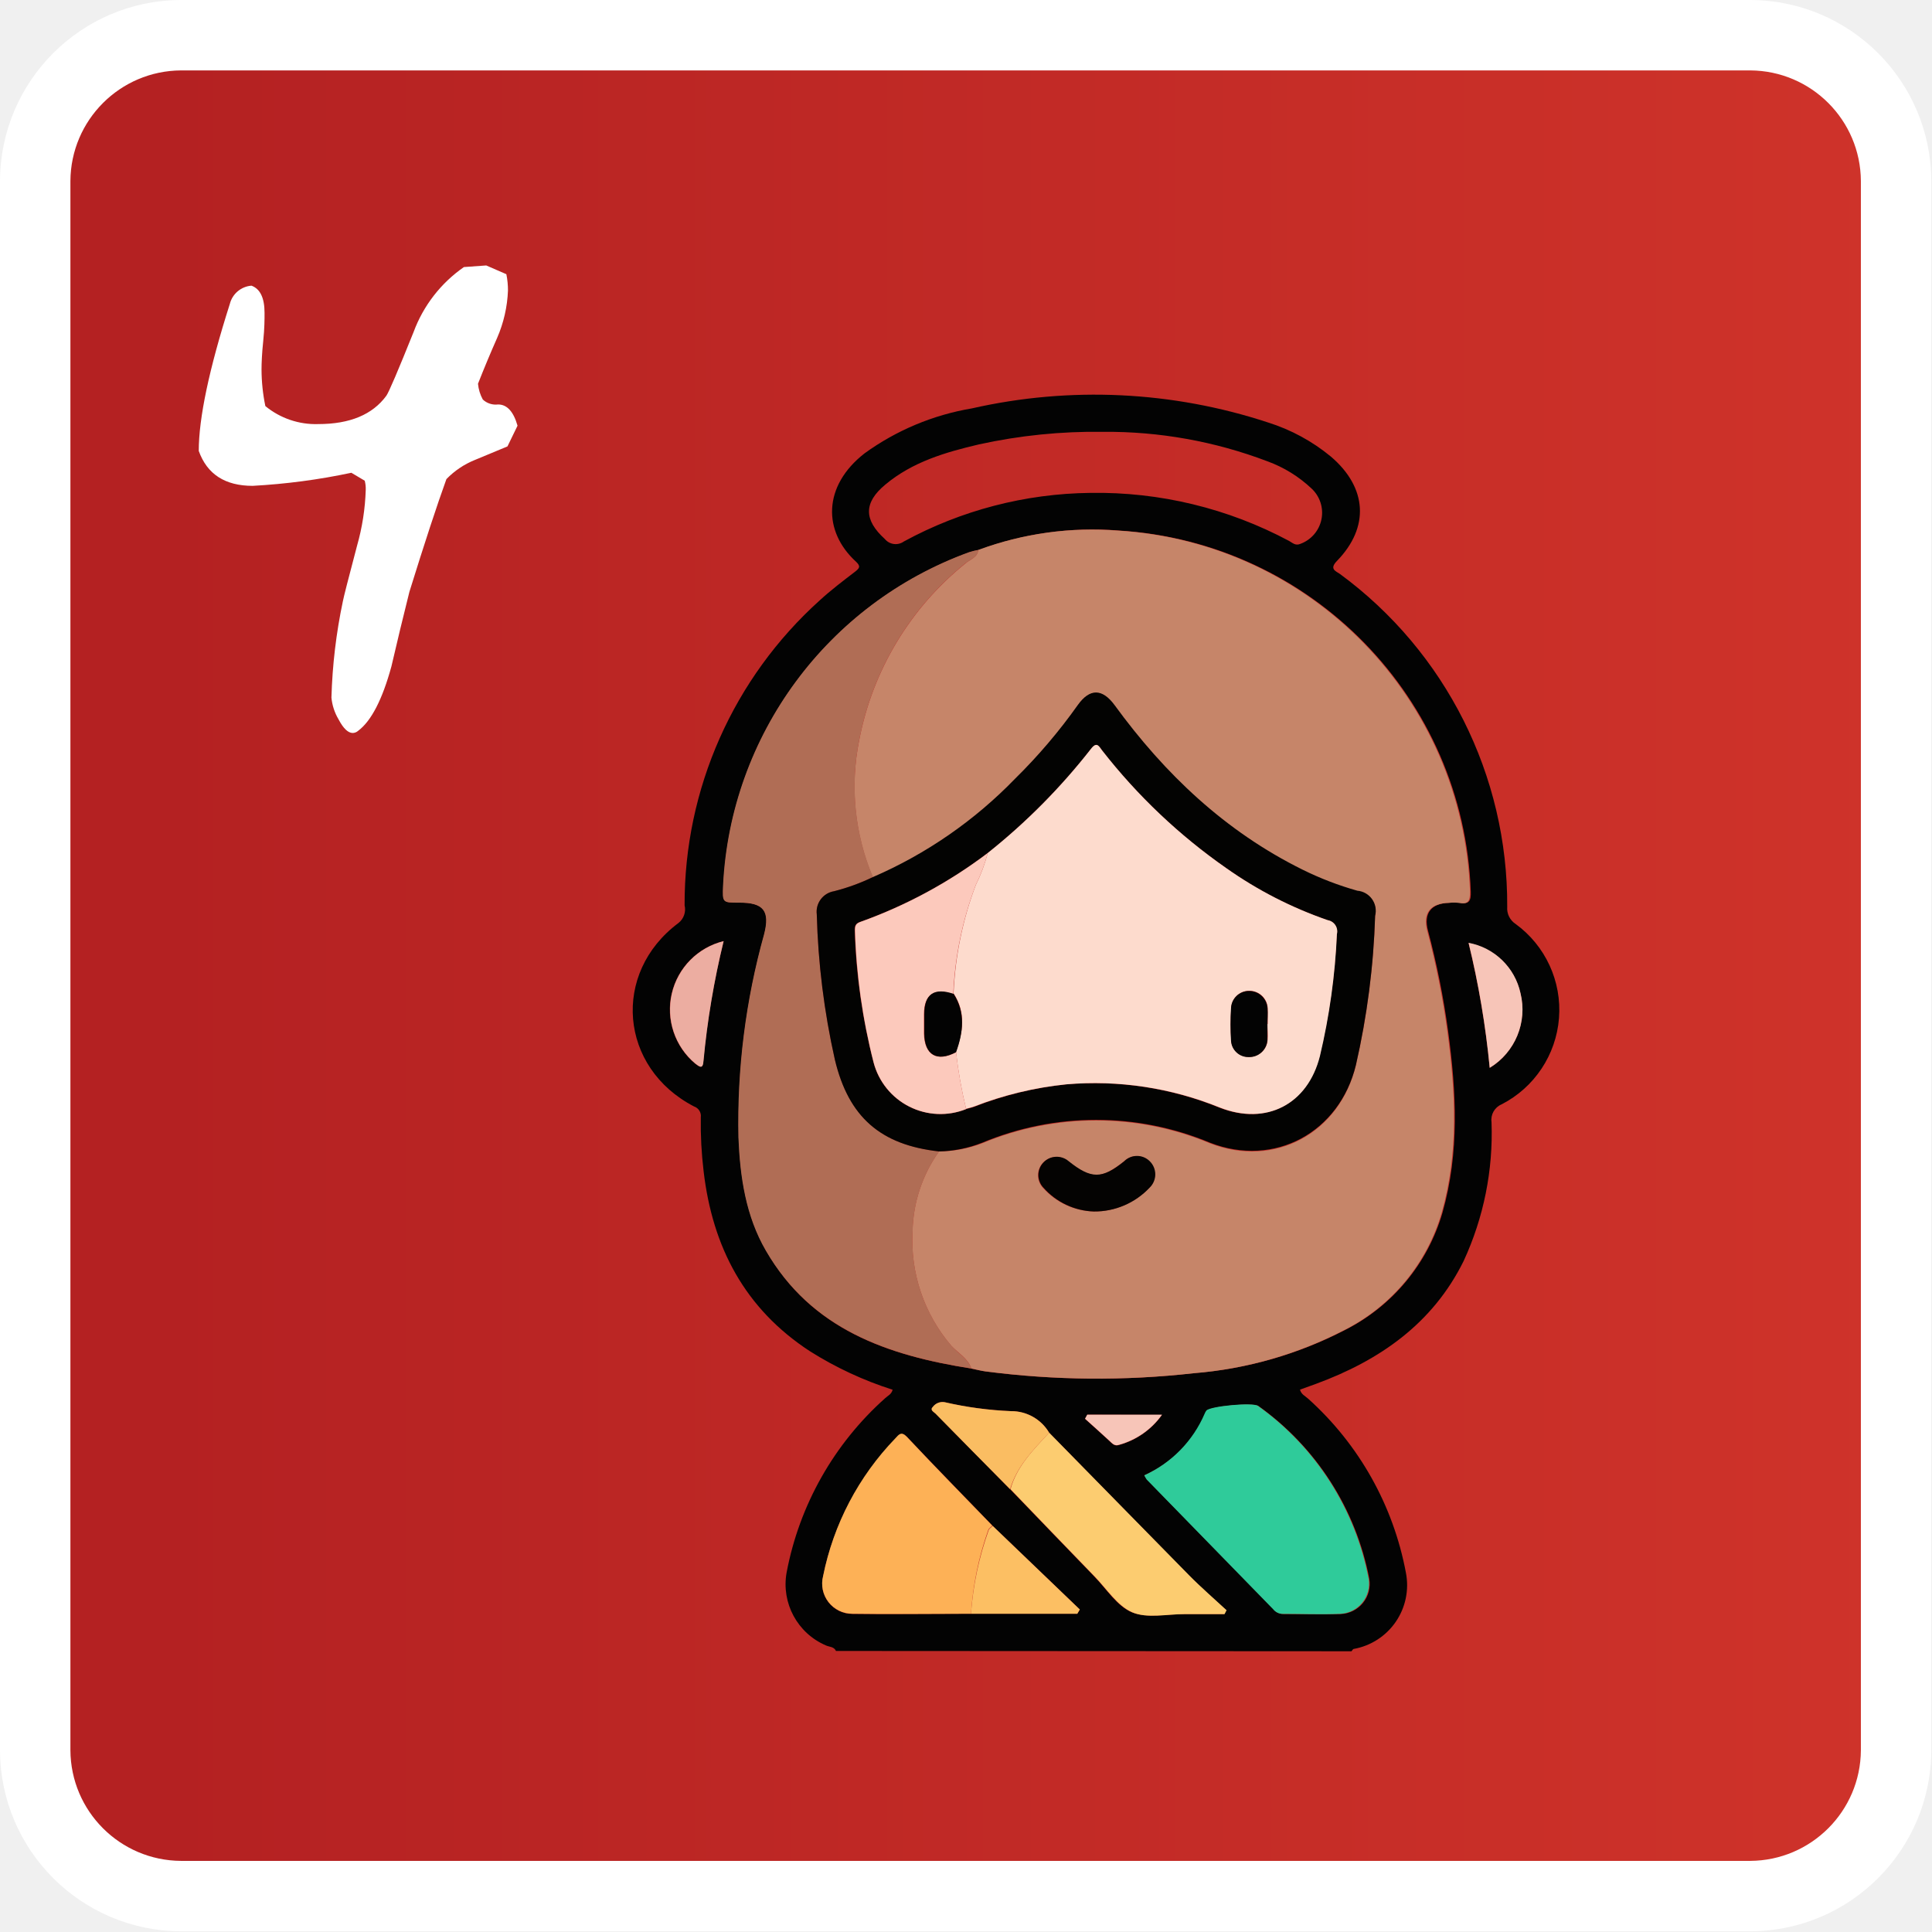
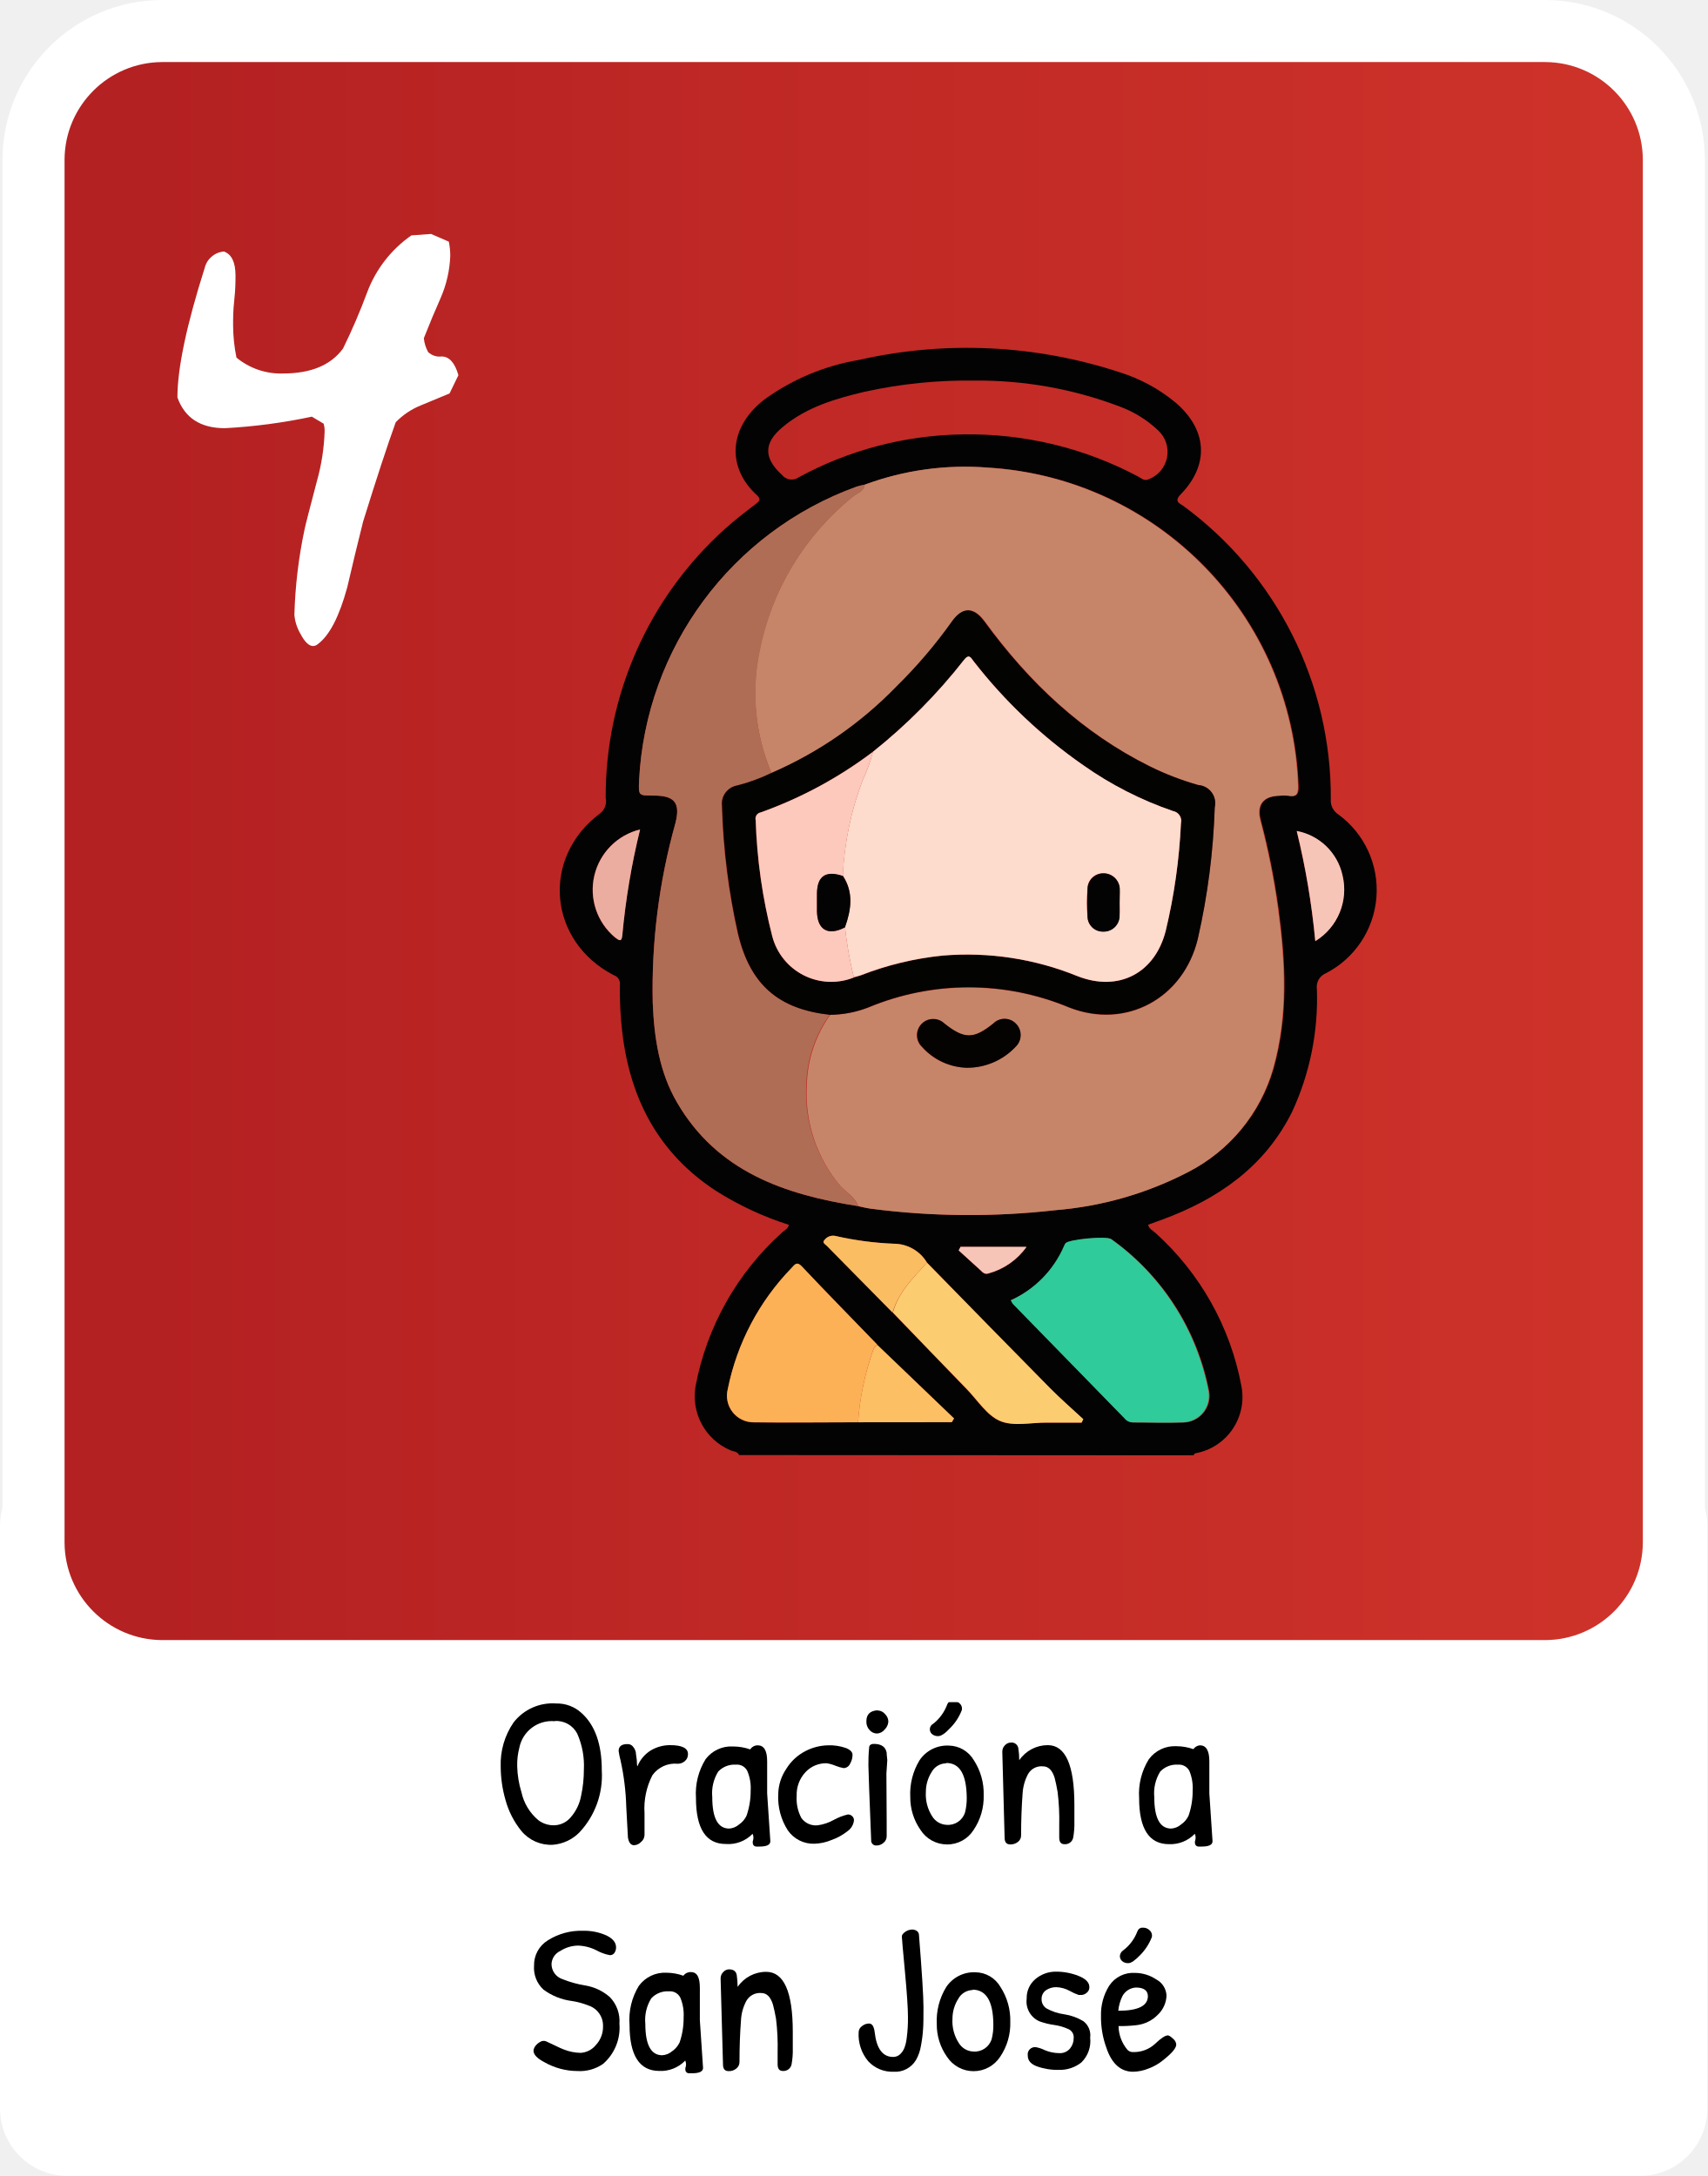
- <svg xmlns="http://www.w3.org/2000/svg" viewBox="0 0 192.07 192.07">
+ <svg xmlns="http://www.w3.org/2000/svg" viewBox="0 0 192.56 245.45">
  <defs>
-     <style>.cls-1{fill:url(#linear-gradient);}.cls-2{fill:#fff;}.cls-3{fill:#030303;}.cls-4{fill:#c68569;}.cls-5{fill:#b06d55;}.cls-6{fill:#2fcb9a;}.cls-7{fill:#fdb156;}.cls-8{fill:#fccc70;}.cls-9{fill:#fcbf63;}.cls-10{fill:#fabd62;}.cls-11{fill:#f7c5b8;}.cls-12{fill:#ecada1;}.cls-13{fill:#030302;}.cls-14{fill:#040302;}.cls-15{fill:#fddbcd;}.cls-16{fill:#fcc9bc;}</style>
-     <linearGradient id="linear-gradient" x1="3.5" y1="96.03" x2="188.57" y2="96.03" gradientUnits="userSpaceOnUse">
+     <style>.cls-1{fill:#fff;}.cls-2{fill:url(#linear-gradient);}.cls-3{fill:#030303;}.cls-4{fill:#c68569;}.cls-5{fill:#b06d55;}.cls-6{fill:#2fcb9a;}.cls-7{fill:#fdb156;}.cls-8{fill:#fccc70;}.cls-9{fill:#fcbf63;}.cls-10{fill:#fabd62;}.cls-11{fill:#f7c5b8;}.cls-12{fill:#ecada1;}.cls-13{fill:#030302;}.cls-14{fill:#040302;}.cls-15{fill:#fddbcd;}.cls-16{fill:#fcc9bc;}</style>
+     <linearGradient id="linear-gradient" x1="3.75" y1="96.03" x2="188.81" y2="96.03" gradientUnits="userSpaceOnUse">
      <stop offset="0.07" stop-color="#b42122" />
      <stop offset="1" stop-color="#cf332a" />
    </linearGradient>
  </defs>
  <g id="Capa_2" data-name="Capa 2">
    <g id="Capa_1-2" data-name="Capa 1">
-       <rect class="cls-1" x="3.5" y="3.5" width="185.07" height="185.07" rx="14.53" />
-       <path class="cls-2" d="M174,7a11.06,11.06,0,0,1,11,11V174a11.07,11.07,0,0,1-11,11H18A11.06,11.06,0,0,1,7,174V18A11.06,11.06,0,0,1,18,7H174m0-7H18A18.05,18.05,0,0,0,0,18V174a18.05,18.05,0,0,0,18,18H174a18.05,18.05,0,0,0,18-18V18A18.05,18.05,0,0,0,174,0Z" />
-       <path class="cls-2" d="M51.45,42.32l-1,2.06-3.25,1.35a8.2,8.2,0,0,0-2.82,1.9q-1.41,3.9-3.68,11.21c-.62,2.46-1.21,4.93-1.79,7.42q-1.35,4.93-3.3,6.39a.84.84,0,0,1-.54.22q-.7,0-1.41-1.35a5.17,5.17,0,0,1-.71-2.17,53.62,53.62,0,0,1,1.14-9.59q.11-.6,1.41-5.52a22.89,22.89,0,0,0,.86-5.53,3.16,3.16,0,0,0-.1-.92L34.93,47a63.81,63.81,0,0,1-9.81,1.3c-2.74,0-4.53-1.15-5.36-3.47q0-4.92,3.09-14.62A2.41,2.41,0,0,1,25,28.4c.87.32,1.3,1.22,1.3,2.71,0,.61,0,1.54-.13,2.78S26,36.09,26,36.74a18.21,18.21,0,0,0,.38,3.63,7.87,7.87,0,0,0,5.26,1.79q4.71,0,6.77-2.82.38-.54,2.71-6.34a13.6,13.6,0,0,1,5-6.45l2.22-.16,2,.87a8.09,8.09,0,0,1,.16,1.62,13.08,13.08,0,0,1-1.08,4.72q-1,2.26-1.9,4.55A4,4,0,0,0,48,39.72a1.88,1.88,0,0,0,1.52.49C50.4,40.21,51.05,40.91,51.45,42.32Z" />
-       <path class="cls-3" d="M83.11,164.13c-.2-.44-.66-.39-1-.55a6.61,6.61,0,0,1-3.91-7.24A30.89,30.89,0,0,1,88,139c.25-.24.63-.38.74-.84a35.66,35.66,0,0,1-8.21-3.82c-6.48-4.22-9.7-10.36-10.58-17.9a39.88,39.88,0,0,1-.28-5.35A1,1,0,0,0,69,110c-7.42-3.84-8.23-13.26-1.55-18.24A1.73,1.73,0,0,0,68.06,90,40.59,40.59,0,0,1,81.51,59.67c1.09-1,2.3-1.92,3.49-2.83.45-.35.59-.54.1-1-3.29-3-3.32-7.52.85-10.77a25.39,25.39,0,0,1,10.67-4.47A55.17,55.17,0,0,1,126.06,42a18.54,18.54,0,0,1,6.26,3.4c3.59,3.07,3.86,7,.6,10.36-.78.8-.16,1,.29,1.3a40.8,40.8,0,0,1,16.63,33.1,1.85,1.85,0,0,0,.84,1.7,10.56,10.56,0,0,1-1.4,17.93,1.66,1.66,0,0,0-1,1.76,30.24,30.24,0,0,1-2.78,13.83c-3.08,6.22-8.35,9.87-14.68,12.2l-1.58.57c.12.48.53.64.82.91a30.87,30.87,0,0,1,9.71,17.3,6.44,6.44,0,0,1-5.19,7.57c-.08,0-.14.15-.22.23Zm21.19-21.7a4.36,4.36,0,0,0-3.77-2.14,36,36,0,0,1-6.61-.89,1.21,1.21,0,0,0-1.17.46c-.33.32.09.5.26.67q3.69,3.76,7.41,7.52c2.78,2.89,5.57,5.79,8.36,8.67,1.22,1.25,2.26,2.95,3.75,3.57s3.43.17,5.17.18h4l.2-.39c-1.25-1.16-2.55-2.28-3.74-3.49Q111.23,149.54,104.3,142.43Zm-7.77,18H107.1l.25-.42-8.66-8.31c-2.84-2.94-5.7-5.87-8.51-8.84-.56-.58-.8-.19-1.14.17a27.48,27.48,0,0,0-7.21,13.67,3,3,0,0,0,2.9,3.75C88.66,160.49,92.6,160.44,96.53,160.43Zm0-24.38c.48.1,1,.23,1.43.29a86,86,0,0,0,20.78.17,39.42,39.42,0,0,0,15-4.3,19,19,0,0,0,9.67-11.67c1.7-6,1.37-12,.56-18a81.45,81.45,0,0,0-2-10c-.47-1.77.32-2.74,2.13-2.79a4.48,4.48,0,0,1,1,0c.94.18,1.16-.18,1.12-1.11a37.29,37.29,0,0,0-35-35.9,32.54,32.54,0,0,0-13.88,1.92,7.43,7.43,0,0,0-.93.23,37.21,37.21,0,0,0-24.5,33.15c-.07,1.7-.07,1.7,1.6,1.69,2.42,0,3.08.82,2.48,3.14a69.75,69.75,0,0,0-2.55,20.22c.16,3.92.73,7.8,2.73,11.24C80.63,132.16,88.23,134.75,96.53,136.05Zm13.12-93.12a54,54,0,0,0-12.33,1.25c-3.33.78-6.61,1.74-9.31,4-2.17,1.8-2.13,3.51-.05,5.4a1.4,1.4,0,0,0,1.9.25A39.72,39.72,0,0,1,108.4,49a40.51,40.51,0,0,1,19.76,4.78c.33.18.62.5,1.11.29a3.29,3.29,0,0,0,1.11-5.51A12.74,12.74,0,0,0,126,45.86,44.93,44.93,0,0,0,109.65,42.93Zm4.11,103.74a4.09,4.09,0,0,0,.3.44L126.64,160a1.19,1.19,0,0,0,.94.46c1.9,0,3.81.05,5.72,0a3,3,0,0,0,2.83-3.5,27.42,27.42,0,0,0-11-17.17c-.5-.38-4.71,0-5.12.45a1.26,1.26,0,0,0-.18.32A11.87,11.87,0,0,1,113.76,146.67Zm34.34-40.51a6.78,6.78,0,0,0,3.06-7.39,6.49,6.49,0,0,0-5.16-5A87.4,87.4,0,0,1,148.1,106.16ZM71.94,93.56a7,7,0,0,0-2.83,12.18c.39.29.75.62.81-.26A82.5,82.5,0,0,1,71.94,93.56Zm36.15,47.08-.22.42c.81.73,1.63,1.46,2.43,2.2.27.25.49.54.93.4a7.76,7.76,0,0,0,4.29-3Z" />
-       <path class="cls-4" d="M97.26,54.67a32.54,32.54,0,0,1,13.88-1.92,37.29,37.29,0,0,1,35,35.9c0,.93-.18,1.29-1.12,1.11a4.48,4.48,0,0,0-1,0c-1.81.05-2.6,1-2.13,2.79a81.45,81.45,0,0,1,2,10c.81,6,1.14,12-.56,18a19,19,0,0,1-9.67,11.67,39.42,39.42,0,0,1-15,4.3A86,86,0,0,1,98,136.34c-.48-.06-.95-.19-1.43-.29-.34-1-1.29-1.51-2-2.26a16.14,16.14,0,0,1-3.85-11.42,14.15,14.15,0,0,1,2.63-7.9,12.37,12.37,0,0,0,4.29-.81,29.37,29.37,0,0,1,22.64,0c6.43,2.51,12.89-1,14.51-7.73a77.11,77.11,0,0,0,1.91-14.83,2,2,0,0,0-1.77-2.49,31.67,31.67,0,0,1-5.44-2.09c-7.67-3.81-13.7-9.51-18.7-16.37-1.22-1.68-2.46-1.7-3.65,0a54.4,54.4,0,0,1-6.23,7.32,44,44,0,0,1-14.13,9.78,23.24,23.24,0,0,1-1.36-13.67A29.73,29.73,0,0,1,96,56C96.42,55.62,97.17,55.44,97.26,54.67Zm11.48,65.77a7.51,7.51,0,0,0,5.52-2.36,1.83,1.83,0,0,0,0-2.62,1.79,1.79,0,0,0-2.53,0c-2.22,1.79-3.28,1.79-5.53,0a1.82,1.82,0,0,0-2.5,2.64A7,7,0,0,0,108.74,120.44Z" />
-       <path class="cls-5" d="M97.26,54.67c-.09.77-.84.95-1.3,1.34A29.73,29.73,0,0,0,85.43,73.52a23.24,23.24,0,0,0,1.36,13.67,20.61,20.61,0,0,1-3.87,1.41,2.07,2.07,0,0,0-1.72,2.3A74.86,74.86,0,0,0,83,105.35c1.4,5.72,4.56,8.48,10.36,9.12a14.15,14.15,0,0,0-2.63,7.9,16.14,16.14,0,0,0,3.85,11.42c.66.75,1.61,1.24,2,2.26-8.3-1.3-15.9-3.89-20.44-11.71-2-3.44-2.57-7.32-2.73-11.24a69.75,69.75,0,0,1,2.55-20.22c.6-2.32-.06-3.16-2.48-3.14-1.67,0-1.67,0-1.6-1.69A37.21,37.21,0,0,1,96.33,54.9,7.43,7.43,0,0,1,97.26,54.67Z" />
-       <path class="cls-6" d="M113.76,146.67a11.87,11.87,0,0,0,6-6.13,1.26,1.26,0,0,1,.18-.32c.41-.43,4.62-.83,5.12-.45a27.42,27.42,0,0,1,11,17.17,3,3,0,0,1-2.83,3.5c-1.91.08-3.82,0-5.72,0a1.19,1.19,0,0,1-.94-.46l-12.58-12.9A4.09,4.09,0,0,1,113.76,146.67Z" />
-       <path class="cls-7" d="M96.53,160.43c-3.93,0-7.87.06-11.8,0a3,3,0,0,1-2.9-3.75A27.48,27.48,0,0,1,89,143c.34-.36.58-.75,1.14-.17,2.81,3,5.67,5.9,8.51,8.84-.13.14-.34.26-.4.42A31.42,31.42,0,0,0,96.53,160.43Z" />
-       <path class="cls-8" d="M104.3,142.43q6.95,7.09,13.9,14.16c1.19,1.21,2.49,2.33,3.74,3.49l-.2.39h-4c-1.74,0-3.69.45-5.17-.18s-2.53-2.32-3.75-3.57c-2.79-2.88-5.58-5.78-8.36-8.67C101.09,145.75,102.74,144.12,104.3,142.43Z" />
-       <path class="cls-9" d="M96.53,160.43a31.42,31.42,0,0,1,1.76-8.31c.06-.16.27-.28.4-.42l8.66,8.31-.25.42Z" />
-       <path class="cls-10" d="M104.3,142.43c-1.56,1.69-3.21,3.32-3.88,5.62Q96.7,144.3,93,140.53c-.17-.17-.59-.35-.26-.67a1.21,1.21,0,0,1,1.17-.46,36,36,0,0,0,6.61.89A4.36,4.36,0,0,1,104.3,142.43Z" />
-       <path class="cls-11" d="M148.1,106.16A87.4,87.4,0,0,0,146,93.73a6.49,6.49,0,0,1,5.16,5A6.78,6.78,0,0,1,148.1,106.16Z" />
-       <path class="cls-12" d="M71.94,93.56a82.5,82.5,0,0,0-2,11.92c-.06.88-.42.55-.81.26a7,7,0,0,1,2.83-12.18Z" />
-       <path class="cls-11" d="M108.09,140.64h7.43a7.76,7.76,0,0,1-4.29,3c-.44.14-.66-.15-.93-.4-.8-.74-1.62-1.47-2.43-2.2Z" />
-       <path class="cls-13" d="M93.36,114.47c-5.8-.64-9-3.4-10.36-9.12A74.86,74.86,0,0,1,81.2,90.9a2.07,2.07,0,0,1,1.72-2.3,20.61,20.61,0,0,0,3.87-1.41,44,44,0,0,0,14.13-9.78,54.4,54.4,0,0,0,6.23-7.32c1.19-1.67,2.43-1.65,3.65,0,5,6.86,11,12.56,18.7,16.37a31.67,31.67,0,0,0,5.44,2.09,2,2,0,0,1,1.77,2.49,77.11,77.11,0,0,1-1.91,14.83c-1.62,6.69-8.08,10.24-14.51,7.73a29.37,29.37,0,0,0-22.64,0A12.37,12.37,0,0,1,93.36,114.47ZM98.2,84.8a47.45,47.45,0,0,1-12.66,6.84c-.51.17-.59.42-.57.88a60.26,60.26,0,0,0,1.87,13.1,6.87,6.87,0,0,0,9.2,4.64c.27-.08.55-.13.81-.23A35.08,35.08,0,0,1,106,107.8a33,33,0,0,1,15.24,2.32c4.62,1.81,8.73-.32,9.94-5.11a64.68,64.68,0,0,0,1.72-12.15,1.13,1.13,0,0,0-.91-1.38A40.24,40.24,0,0,1,121.9,86.3a57,57,0,0,1-12.33-11.69c-.31-.39-.51-.94-1.11-.16A62,62,0,0,1,98.2,84.8Z" />
-       <path class="cls-14" d="M108.74,120.44a7,7,0,0,1-5-2.36,1.82,1.82,0,0,1,2.5-2.64c2.25,1.79,3.31,1.79,5.53,0a1.79,1.79,0,0,1,2.53,0,1.83,1.83,0,0,1,0,2.62A7.51,7.51,0,0,1,108.74,120.44Z" />
-       <path class="cls-15" d="M98.2,84.8a62,62,0,0,0,10.26-10.35c.6-.78.8-.23,1.11.16A57,57,0,0,0,121.9,86.3,40.24,40.24,0,0,0,132,91.48a1.13,1.13,0,0,1,.91,1.38A64.68,64.68,0,0,1,131.22,105c-1.21,4.79-5.32,6.92-9.94,5.11A33,33,0,0,0,106,107.8,35.08,35.08,0,0,0,96.85,110c-.26.1-.54.15-.81.23a45.28,45.28,0,0,1-1-5.66c.71-2,1-3.92-.24-5.81A34.68,34.68,0,0,1,97,88,17.11,17.11,0,0,0,98.2,84.8Zm27.83,17c0-.53,0-1,0-1.57a1.82,1.82,0,0,0-1.83-1.73,1.78,1.78,0,0,0-1.8,1.75,25.47,25.47,0,0,0,0,3.15,1.72,1.72,0,0,0,1.75,1.67,1.81,1.81,0,0,0,1.87-1.7C126.07,102.87,126,102.34,126,101.82Z" />
-       <path class="cls-16" d="M95.05,104.6a45.28,45.28,0,0,0,1,5.66,6.87,6.87,0,0,1-9.2-4.64A60.26,60.26,0,0,1,85,92.52c0-.46.06-.71.57-.88A47.45,47.45,0,0,0,98.2,84.8,17.11,17.11,0,0,1,97,88a34.68,34.68,0,0,0-2.23,10.83c-1.89-.64-2.9,0-2.92,2v1.93C91.91,104.89,93.15,105.62,95.05,104.6Z" />
-       <path class="cls-3" d="M126,101.82c0,.52,0,1.05,0,1.57a1.81,1.81,0,0,1-1.87,1.7,1.72,1.72,0,0,1-1.75-1.67,25.47,25.47,0,0,1,0-3.15,1.78,1.78,0,0,1,1.8-1.75,1.82,1.82,0,0,1,1.83,1.73C126.06,100.77,126,101.29,126,101.82Z" />
-       <path class="cls-3" d="M95.05,104.6c-1.9,1-3.14.29-3.16-1.86v-1.93c0-2,1-2.66,2.92-2C96,100.68,95.76,102.63,95.05,104.6Z" />
+       <rect class="cls-1" y="164.52" width="192.56" height="80.93" rx="7.64" />
+       <path d="M62.74,192.15a4.08,4.08,0,0,1,2.84,1.07q2.3,2.06,2.29,6.48a9.37,9.37,0,0,1-2.53,7,4.73,4.73,0,0,1-3,1.39,4.32,4.32,0,0,1-3.54-1.56A9.51,9.51,0,0,1,57,203a13.68,13.68,0,0,1-.53-3.71,8.29,8.29,0,0,1,1.45-5A5.57,5.57,0,0,1,62.74,192.15Zm-.17,2a3.73,3.73,0,0,0-4,3,7.47,7.47,0,0,0-.24,2.08,10.78,10.78,0,0,0,.48,2.93,5.69,5.69,0,0,0,1.91,3.16,2.86,2.86,0,0,0,1.79.57,2.51,2.51,0,0,0,1.89-.94,5.07,5.07,0,0,0,1.14-2.4,13.85,13.85,0,0,0,.31-2.94,8.93,8.93,0,0,0-.75-4.06A2.64,2.64,0,0,0,62.57,194.13Z" />
+       <path d="M72.69,204.54l0,2.46a1.05,1.05,0,0,1-.4.78,1.16,1.16,0,0,1-.77.36c-.37,0-.6-.28-.7-.86,0-.12-.08-1.29-.19-3.49a27.78,27.78,0,0,0-.64-5.2,9.1,9.1,0,0,1-.22-1.07c0-.53.32-.79,1-.79a.76.76,0,0,1,.64.31,1.51,1.51,0,0,1,.3.63c0,.22.08.51.11.88s0,.59.07.69a3.71,3.71,0,0,1,1.5-1.79,4.2,4.2,0,0,1,2.2-.6c1.31,0,2,.33,2,1a1,1,0,0,1-.35.8,1.19,1.19,0,0,1-.8.3,3.14,3.14,0,0,0-2.86,1.29A8.21,8.21,0,0,0,72.69,204.54Z" />
+       <path d="M85.46,196.87c.7,0,1.06.6,1.06,1.79v.41l0,1.67c0,.53,0,1,0,1.55l.36,5.4c0,.4-.4.6-1.22.6h-.34a.4.4,0,0,1-.38-.22.7.7,0,0,1,0-.52,1.08,1.08,0,0,0-.06-.7A3.8,3.8,0,0,1,81.86,208c-2.24,0-3.37-1.73-3.37-5.2a7.37,7.37,0,0,1,1.09-4.37A3.62,3.62,0,0,1,82.7,197a5.86,5.86,0,0,1,1.91.33A1,1,0,0,1,85.46,196.87ZM83,199.05a2.53,2.53,0,0,0-2,.78,4.65,4.65,0,0,0-.67,2.89c0,2.36.64,3.54,1.91,3.54a1.86,1.86,0,0,0,1.11-.46,2.45,2.45,0,0,0,.85-1,8.51,8.51,0,0,0,.46-2.82,4.88,4.88,0,0,0-.38-2.22A1.29,1.29,0,0,0,83,199.05Z" />
+       <path d="M88.68,199.52a5.44,5.44,0,0,1,2.16-2,5.74,5.74,0,0,1,2.55-.65,5.45,5.45,0,0,1,2,.3c.51.2.76.46.76.78a2,2,0,0,1-.28,1,.81.81,0,0,1-.73.49,4.53,4.53,0,0,1-.92-.27,4.24,4.24,0,0,0-1-.28,3.17,3.17,0,0,0-2.37,1,3.69,3.69,0,0,0-1,2.68,4.63,4.63,0,0,0,.53,2.5,2,2,0,0,0,1.85.82,5.12,5.12,0,0,0,1.81-.61,6.15,6.15,0,0,1,1.58-.61.65.65,0,0,1,.5.2.61.61,0,0,1,.19.47,1.71,1.71,0,0,1-.72,1.21,6.2,6.2,0,0,1-1.81,1,5.35,5.35,0,0,1-1.93.42,3.5,3.5,0,0,1-3-1.51,6.9,6.9,0,0,1-1.08-4.1A5.25,5.25,0,0,1,88.68,199.52Z" />
+       <path d="M99,192.94a1.09,1.09,0,0,1,.81.4,1.2,1.2,0,0,1,.38.85,1.36,1.36,0,0,1-.41.89,1.18,1.18,0,0,1-.88.46,1.14,1.14,0,0,1-.82-.38,1.36,1.36,0,0,1-.37-1c0-.77.41-1.18,1.24-1.24Zm1,12.51,0,1.67a.94.94,0,0,1-.36.75,1.17,1.17,0,0,1-.77.3.56.56,0,0,1-.62-.6c-.2-5.08-.31-7.89-.31-8.43s0-1.2.08-2c0-.29.21-.43.54-.43.85,0,1.32.34,1.44,1,0,.35.07.63.07.83l-.1,1.51Z" />
+       <path d="M107,196.9a3.32,3.32,0,0,1,2.83,1.65,6.87,6.87,0,0,1,1.11,3.95,6.64,6.64,0,0,1-1.14,3.92,3.49,3.49,0,0,1-3,1.63,3.55,3.55,0,0,1-3-1.66,6.39,6.39,0,0,1-1.14-3.69,7.27,7.27,0,0,1,1.05-4.15A3.75,3.75,0,0,1,107,196.9Zm-.29,2a1.9,1.9,0,0,0-1.65,1,4.17,4.17,0,0,0-.64,2.22,4.55,4.55,0,0,0,.72,2.77,2,2,0,0,0,1.62.95,2,2,0,0,0,2.08-1.41,6.45,6.45,0,0,0,.19-1.67C109,200.16,108.25,198.86,106.71,198.86Zm.14-6.66a.58.58,0,0,1,.61-.41.94.94,0,0,1,.74.29.76.76,0,0,1,.28.46.85.85,0,0,1,0,.3,5.72,5.72,0,0,1-1.28,2c-.59.64-1.05.95-1.37.95a1,1,0,0,1-.72-.23.71.71,0,0,1,.15-1.17A4.93,4.93,0,0,0,106.85,192.2Z" />
+       <path d="M113.3,207.28l-.26-9.69a1,1,0,0,1,.31-.74.91.91,0,0,1,.62-.29.77.77,0,0,1,.88.65,8.28,8.28,0,0,1,.1,1.34,3.9,3.9,0,0,1,3.22-1.7q3,0,3,6.76v1.87a8.78,8.78,0,0,1-.14,1.83.92.92,0,0,1-1,.71c-.38,0-.57-.25-.57-.76l0-1.34a25.88,25.88,0,0,0-.18-3.78c-.12-.68-.23-1.22-.34-1.61q-.4-1.29-1.32-1.29a1.74,1.74,0,0,0-1.67.86,5.29,5.29,0,0,0-.62,2.19c-.11,1.48-.17,3.05-.17,4.71a.91.91,0,0,1-.35.76,1.35,1.35,0,0,1-.86.29C113.5,208.05,113.3,207.79,113.3,207.28Z" />
+       <path d="M135.33,196.87c.7,0,1.06.6,1.06,1.79v.41l0,1.67c0,.53,0,1,0,1.55l.36,5.4c0,.4-.4.6-1.22.6h-.34a.4.4,0,0,1-.38-.22.7.7,0,0,1,0-.52,1.08,1.08,0,0,0-.06-.7,3.8,3.8,0,0,1-2.91,1.17c-2.24,0-3.37-1.73-3.37-5.2a7.37,7.37,0,0,1,1.09-4.37,3.62,3.62,0,0,1,3.12-1.48,5.86,5.86,0,0,1,1.91.33A1,1,0,0,1,135.33,196.87Zm-2.48,2.18a2.53,2.53,0,0,0-2,.78,4.65,4.65,0,0,0-.67,2.89c0,2.36.64,3.54,1.91,3.54a1.86,1.86,0,0,0,1.11-.46,2.45,2.45,0,0,0,.85-1,8.51,8.51,0,0,0,.46-2.82,5.05,5.05,0,0,0-.37-2.22A1.32,1.32,0,0,0,132.85,199.05Z" />
+       <path d="M65.76,217.79a6.06,6.06,0,0,1,2.64.53c.72.35,1.08.79,1.08,1.34a1.1,1.1,0,0,1-.18.62.6.6,0,0,1-.52.26,5,5,0,0,1-1.5-.54,4.94,4.94,0,0,0-2.08-.54,3.8,3.8,0,0,0-2,.6,1.72,1.72,0,0,0-1,1.46,1.8,1.8,0,0,0,1.22,1.72,12,12,0,0,0,2.6.72,5.57,5.57,0,0,1,2.77,1.32,3.9,3.9,0,0,1,1.07,3,5.41,5.41,0,0,1-1.84,4.52,4.57,4.57,0,0,1-2.9.81,7.59,7.59,0,0,1-3.73-1c-.82-.43-1.22-.86-1.22-1.29a1,1,0,0,1,.2-.52,1.66,1.66,0,0,1,.56-.48.72.72,0,0,1,.66-.06c.2.09.52.24,1,.47s.77.37,1,.45a5.43,5.43,0,0,0,1.89.38,2.38,2.38,0,0,0,1.71-.87,3,3,0,0,0,.82-2.14,2.38,2.38,0,0,0-1.67-2.34,8.34,8.34,0,0,0-1.84-.5,6.79,6.79,0,0,1-3.2-1.28,3.33,3.33,0,0,1-1.07-2.71,3.27,3.27,0,0,1,1.55-2.85A7,7,0,0,1,65.76,217.79Z" />
+       <path d="M77.93,222.45c.7,0,1,.6,1,1.79v.41l0,1.67c0,.52,0,1,0,1.55l.36,5.39c0,.4-.41.6-1.22.6h-.34a.4.4,0,0,1-.39-.21.73.73,0,0,1,0-.53,1.05,1.05,0,0,0-.06-.69,3.8,3.8,0,0,1-2.91,1.17q-3.37,0-3.37-5.21A7.32,7.32,0,0,1,72.05,224a3.64,3.64,0,0,1,3.11-1.48,5.79,5.79,0,0,1,1.91.34A1,1,0,0,1,77.93,222.45Zm-2.48,2.17a2.5,2.5,0,0,0-2,.79,4.63,4.63,0,0,0-.67,2.89c0,2.35.64,3.53,1.91,3.53a1.9,1.9,0,0,0,1.11-.45,2.54,2.54,0,0,0,.85-1,8.51,8.51,0,0,0,.45-2.82,5,5,0,0,0-.37-2.22A1.29,1.29,0,0,0,75.45,224.62Z" />
+       <path d="M81.54,232.86l-.27-9.7a1,1,0,0,1,.32-.74.9.9,0,0,1,.62-.28c.51,0,.8.21.88.64a9.71,9.71,0,0,1,.1,1.34,3.89,3.89,0,0,1,3.22-1.7c2,0,3,2.26,3,6.76v1.87a8.71,8.71,0,0,1-.14,1.83.93.93,0,0,1-1,.72c-.38,0-.57-.26-.57-.77l0-1.33a26,26,0,0,0-.18-3.79c-.12-.67-.24-1.21-.35-1.61-.27-.86-.7-1.29-1.31-1.29a1.76,1.76,0,0,0-1.67.86,5.15,5.15,0,0,0-.62,2.2c-.11,1.48-.17,3-.17,4.7a.92.92,0,0,1-.36.76,1.26,1.26,0,0,1-.86.29C81.74,233.62,81.54,233.37,81.54,232.86Z" />
+       <path d="M101.71,218.43c0-.17.13-.34.38-.52a1.39,1.39,0,0,1,.75-.26.91.91,0,0,1,.58.17.56.56,0,0,1,.22.4q.51,6.45.51,8.16c0,1.13,0,2-.05,2.56a14.69,14.69,0,0,1-.24,1.85,4.77,4.77,0,0,1-.55,1.57,2.72,2.72,0,0,1-2.53,1.33,3.71,3.71,0,0,1-2.84-1.16,4.66,4.66,0,0,1-1.1-3.33.84.84,0,0,1,.37-.65,1.25,1.25,0,0,1,.8-.3c.35,0,.56.33.64,1,.21,1.84.9,2.77,2.08,2.77a1.12,1.12,0,0,0,.78-.3A2,2,0,0,0,102,231a4.79,4.79,0,0,0,.26-1.11,16.58,16.58,0,0,0,.14-2.4c0-.93-.11-2.63-.34-5.09S101.71,218.59,101.71,218.43Z" />
+       <path d="M110,222.47a3.3,3.3,0,0,1,2.83,1.65,6.89,6.89,0,0,1,1.11,3.95,6.65,6.65,0,0,1-1.14,3.93,3.58,3.58,0,0,1-6,0,6.28,6.28,0,0,1-1.15-3.69,7.29,7.29,0,0,1,1.05-4.15A3.76,3.76,0,0,1,110,222.47Zm-.29,2a1.9,1.9,0,0,0-1.64,1,4.18,4.18,0,0,0-.65,2.22,4.55,4.55,0,0,0,.72,2.77,2,2,0,0,0,1.62.95,2,2,0,0,0,2.08-1.4,6.14,6.14,0,0,0,.19-1.67Q112,224.44,109.68,224.43Z" />
+       <path d="M116.77,223.24a3.53,3.53,0,0,1,2.33-.84,6.86,6.86,0,0,1,2.54.48c.81.32,1.22.74,1.22,1.26a.77.77,0,0,1-.31.65,1,1,0,0,1-.54.24h-.35a5.52,5.52,0,0,1-1-.45,3.39,3.39,0,0,0-1.52-.43,2,2,0,0,0-1.18.35,1.18,1.18,0,0,0-.49,1,1.2,1.2,0,0,0,.56,1.05,5.61,5.61,0,0,0,2,.66,5.84,5.84,0,0,1,2.16.78,2,2,0,0,1,.76,1.86,3.37,3.37,0,0,1-1,2.8,3.92,3.92,0,0,1-2.52.83,6.93,6.93,0,0,1-2.52-.41c-.69-.27-1-.67-1-1.22a.82.82,0,0,1,.93-.93,3.67,3.67,0,0,1,1,.34,4.27,4.27,0,0,0,1.62.33,1.47,1.47,0,0,0,1.21-.51,1.81,1.81,0,0,0,.42-1.18,1,1,0,0,0-.55-1,5.7,5.7,0,0,0-1.67-.49,8.1,8.1,0,0,1-1.65-.41,2.44,2.44,0,0,1-1.43-2.55A2.77,2.77,0,0,1,116.77,223.24Z" />
+       <path d="M128,222.54a4.37,4.37,0,0,1,2.41.74,2.16,2.16,0,0,1,1.15,1.83,3.11,3.11,0,0,1-.93,2.1,4,4,0,0,1-2.48,1.23,16.09,16.09,0,0,1-2,.1,4.24,4.24,0,0,0,1,2.67.8.8,0,0,0,.64.26,3.49,3.49,0,0,0,2.49-.94c.66-.63,1.14-.94,1.43-.94q.19,0,.57.36a.94.94,0,0,1,.38.66c0,.42-.5,1-1.5,1.79a5.7,5.7,0,0,1-1.61.92,4.79,4.79,0,0,1-1.76.37c-1.38,0-2.4-.89-3-2.67a10.1,10.1,0,0,1-.62-3.63,6.11,6.11,0,0,1,.93-3.41A3.24,3.24,0,0,1,128,222.54Zm.12,1.65a1.84,1.84,0,0,0-1.55,1,4.94,4.94,0,0,0-.45,1.62c2.23,0,3.34-.55,3.34-1.65C129.45,224.53,129,224.19,128.11,224.19Zm.17-6.35a.58.58,0,0,1,.61-.4,1,1,0,0,1,.74.28.8.8,0,0,1,.27.47.87.87,0,0,1,0,.3,6,6,0,0,1-1.28,2c-.6.63-1.06.95-1.37.95a1,1,0,0,1-.72-.24.77.77,0,0,1-.24-.56.84.84,0,0,1,.36-.63A4.78,4.78,0,0,0,128.28,217.84Z" />
+       <rect class="cls-2" x="3.75" y="3.5" width="185.07" height="185.07" rx="14.53" />
+       <path class="cls-1" d="M174.28,7a11.06,11.06,0,0,1,11,11V174a11.06,11.06,0,0,1-11,11h-156a11.06,11.06,0,0,1-11-11V18a11.06,11.06,0,0,1,11-11h156m0-7h-156a18.05,18.05,0,0,0-18,18V174a18.05,18.05,0,0,0,18,18h156a18.05,18.05,0,0,0,18-18V18a18.05,18.05,0,0,0-18-18Z" />
+       <path class="cls-1" d="M51.7,42.32l-1,2.06-3.25,1.35a8.2,8.2,0,0,0-2.82,1.9q-1.41,3.9-3.68,11.21c-.62,2.46-1.21,4.93-1.79,7.42-.9,3.29-2,5.42-3.31,6.39a.84.84,0,0,1-.54.22q-.7,0-1.41-1.35a5.12,5.12,0,0,1-.7-2.17,53.62,53.62,0,0,1,1.14-9.59q.11-.6,1.41-5.52a23.39,23.39,0,0,0,.86-5.53,2.81,2.81,0,0,0-.11-.92L35.17,47a63.58,63.58,0,0,1-9.8,1.3c-2.75,0-4.53-1.15-5.36-3.47q0-4.92,3.08-14.62a2.43,2.43,0,0,1,2.17-1.84c.87.32,1.3,1.22,1.3,2.71,0,.61,0,1.54-.14,2.78s-.13,2.2-.13,2.85a18.21,18.21,0,0,0,.38,3.63,7.86,7.86,0,0,0,5.25,1.79q4.71,0,6.77-2.82A68.46,68.46,0,0,0,41.4,33a13.67,13.67,0,0,1,5-6.45l2.22-.16,2,.87a8.09,8.09,0,0,1,.16,1.62,13.08,13.08,0,0,1-1.08,4.72q-1,2.26-1.9,4.55a4,4,0,0,0,.49,1.57,1.88,1.88,0,0,0,1.52.49C50.65,40.21,51.3,40.91,51.7,42.32Z" />
+       <path class="cls-3" d="M83.36,164.13c-.2-.44-.67-.39-1-.55a6.62,6.62,0,0,1-3.91-7.24A31,31,0,0,1,88.23,139c.26-.24.63-.38.74-.84a35.39,35.39,0,0,1-8.2-3.82c-6.48-4.22-9.7-10.36-10.59-17.9a39.87,39.87,0,0,1-.27-5.35,1,1,0,0,0-.69-1.09c-7.41-3.84-8.22-13.26-1.55-18.24A1.74,1.74,0,0,0,68.31,90,40.58,40.58,0,0,1,81.75,59.67c1.1-1,2.31-1.92,3.5-2.83.45-.35.59-.54.1-1-3.3-3-3.32-7.52.85-10.77a25.33,25.33,0,0,1,10.67-4.47A55.13,55.13,0,0,1,126.3,42a18.49,18.49,0,0,1,6.27,3.4c3.59,3.07,3.86,7,.59,10.36-.77.8-.16,1,.29,1.3a40.78,40.78,0,0,1,16.64,33.1,1.85,1.85,0,0,0,.84,1.7,10.56,10.56,0,0,1-1.41,17.93,1.65,1.65,0,0,0-1,1.76,30.37,30.37,0,0,1-2.78,13.83c-3.08,6.22-8.35,9.87-14.69,12.2l-1.57.57c.12.48.53.64.82.91a30.87,30.87,0,0,1,9.71,17.3,6.45,6.45,0,0,1-5.19,7.57c-.09,0-.15.15-.22.23Zm21.19-21.7a4.37,4.37,0,0,0-3.77-2.14,36.2,36.2,0,0,1-6.62-.89,1.22,1.22,0,0,0-1.17.46c-.32.32.1.5.26.67l7.41,7.52c2.79,2.89,5.57,5.79,8.37,8.67,1.21,1.25,2.26,2.95,3.74,3.57s3.43.17,5.18.18h4l.19-.39c-1.25-1.16-2.54-2.28-3.74-3.49C113.79,151.89,109.18,147.16,104.55,142.43Zm-7.78,18h10.57l.26-.42-8.66-8.31c-2.84-2.94-5.7-5.87-8.52-8.84-.55-.58-.8-.19-1.13.17a27.32,27.32,0,0,0-7.21,13.67,3,3,0,0,0,2.9,3.75C88.91,160.49,92.84,160.44,96.77,160.43Zm0-24.38c.47.1,1,.23,1.43.29a86,86,0,0,0,20.78.17,39.42,39.42,0,0,0,15-4.3,19,19,0,0,0,9.66-11.67c1.7-6,1.37-12,.57-18a83.36,83.36,0,0,0-2-10c-.47-1.77.31-2.74,2.13-2.79a4.5,4.5,0,0,1,1,0c.94.17,1.16-.18,1.12-1.11a37.29,37.29,0,0,0-35-35.9,32.54,32.54,0,0,0-13.88,1.92,7.43,7.43,0,0,0-.93.23A37.24,37.24,0,0,0,72.07,88.05c-.07,1.7-.07,1.7,1.6,1.69,2.42,0,3.09.82,2.49,3.14a69.41,69.41,0,0,0-2.55,20.22c.16,3.92.73,7.8,2.73,11.24C80.88,132.16,88.48,134.75,96.78,136.05ZM109.9,42.93a54,54,0,0,0-12.34,1.25c-3.32.78-6.61,1.74-9.3,4-2.17,1.8-2.13,3.51-.06,5.4a1.4,1.4,0,0,0,1.9.25A39.78,39.78,0,0,1,108.64,49a40.55,40.55,0,0,1,19.77,4.78c.33.18.62.5,1.11.29a3.3,3.3,0,0,0,1.11-5.51,12.74,12.74,0,0,0-4.42-2.73A45,45,0,0,0,109.9,42.93ZM114,146.67a3,3,0,0,0,.3.44L126.89,160a1.19,1.19,0,0,0,.93.46c1.91,0,3.82.05,5.72,0a3,3,0,0,0,2.84-3.5,27.42,27.42,0,0,0-11-17.17c-.51-.38-4.71,0-5.12.45a1.26,1.26,0,0,0-.18.32A11.9,11.9,0,0,1,114,146.67Zm34.33-40.51a6.81,6.81,0,0,0,3.07-7.39,6.51,6.51,0,0,0-5.16-5A86,86,0,0,1,148.34,106.16ZM72.19,93.56a7,7,0,0,0-2.84,12.18c.4.29.75.62.82-.26A81.15,81.15,0,0,1,72.19,93.56Zm36.14,47.08-.21.42c.81.73,1.62,1.46,2.42,2.2.27.25.49.54.93.4a7.75,7.75,0,0,0,4.3-3Z" />
+       <path class="cls-4" d="M97.51,54.67a32.54,32.54,0,0,1,13.88-1.92,37.29,37.29,0,0,1,35,35.9c0,.93-.18,1.28-1.12,1.11a4.5,4.5,0,0,0-1,0c-1.82.05-2.6,1-2.13,2.79a83.36,83.36,0,0,1,2,10c.8,6,1.13,12-.57,18A19,19,0,0,1,134,132.21a39.42,39.42,0,0,1-15,4.3,86,86,0,0,1-20.78-.17c-.48-.06-1-.19-1.43-.29-.34-1-1.29-1.51-2-2.26A16.15,16.15,0,0,1,91,122.37a14.09,14.09,0,0,1,2.64-7.9,12.27,12.27,0,0,0,4.28-.81,29.4,29.4,0,0,1,22.65,0c6.42,2.51,12.89-1,14.51-7.73A77.91,77.91,0,0,0,137,91.07a2.05,2.05,0,0,0-1.78-2.49,32.31,32.31,0,0,1-5.44-2.09c-7.67-3.81-13.69-9.51-18.69-16.37-1.23-1.68-2.46-1.7-3.65,0a54.47,54.47,0,0,1-6.24,7.32A44,44,0,0,1,87,87.19a23.32,23.32,0,0,1-1.37-13.67A29.75,29.75,0,0,1,96.21,56C96.67,55.62,97.42,55.44,97.51,54.67ZM109,120.44a7.47,7.47,0,0,0,5.52-2.36,1.82,1.82,0,0,0,0-2.62,1.78,1.78,0,0,0-2.52,0c-2.22,1.79-3.28,1.79-5.53,0a1.82,1.82,0,0,0-2.51,2.64A7,7,0,0,0,109,120.44Z" />
+       <path class="cls-5" d="M97.51,54.67c-.09.77-.84.95-1.3,1.34A29.75,29.75,0,0,0,85.67,73.52,23.32,23.32,0,0,0,87,87.19a20.45,20.45,0,0,1-3.88,1.41,2.08,2.08,0,0,0-1.72,2.3,75.66,75.66,0,0,0,1.81,14.45c1.4,5.72,4.55,8.48,10.36,9.12a14.09,14.09,0,0,0-2.64,7.9,16.15,16.15,0,0,0,3.86,11.42c.66.75,1.61,1.24,2,2.26-8.3-1.3-15.9-3.89-20.44-11.71-2-3.44-2.57-7.32-2.73-11.24a69.41,69.41,0,0,1,2.55-20.22c.6-2.32-.07-3.16-2.49-3.14-1.67,0-1.67,0-1.6-1.69A37.24,37.24,0,0,1,96.58,54.9,7.43,7.43,0,0,1,97.51,54.67Z" />
+       <path class="cls-6" d="M114,146.67a11.9,11.9,0,0,0,6-6.13,1.26,1.26,0,0,1,.18-.32c.41-.43,4.61-.83,5.12-.45a27.42,27.42,0,0,1,11,17.17,3,3,0,0,1-2.84,3.5c-1.9.08-3.81,0-5.72,0a1.19,1.19,0,0,1-.93-.46l-12.58-12.9A3,3,0,0,1,114,146.67Z" />
+       <path class="cls-7" d="M96.77,160.43c-3.93,0-7.86.06-11.79,0a3,3,0,0,1-2.9-3.75A27.32,27.32,0,0,1,89.29,143c.33-.36.58-.75,1.13-.17,2.82,3,5.68,5.9,8.52,8.84-.14.14-.34.26-.4.42A31,31,0,0,0,96.77,160.43Z" />
+       <path class="cls-8" d="M104.55,142.43c4.63,4.73,9.24,9.46,13.89,14.16,1.2,1.21,2.49,2.33,3.74,3.49l-.19.39h-4c-1.75,0-3.69.45-5.18-.18s-2.53-2.32-3.74-3.57c-2.8-2.88-5.58-5.78-8.37-8.67C101.34,145.75,103,144.12,104.55,142.43Z" />
+       <path class="cls-9" d="M96.77,160.43a31,31,0,0,1,1.77-8.31c.06-.16.26-.28.4-.42L107.6,160l-.26.42Z" />
+       <path class="cls-10" d="M104.55,142.43c-1.57,1.69-3.21,3.32-3.89,5.62l-7.41-7.52c-.16-.17-.58-.35-.26-.67a1.22,1.22,0,0,1,1.17-.46,36.2,36.2,0,0,0,6.62.89A4.37,4.37,0,0,1,104.55,142.43Z" />
+       <path class="cls-11" d="M148.34,106.16a86,86,0,0,0-2.09-12.43,6.51,6.51,0,0,1,5.16,5A6.81,6.81,0,0,1,148.34,106.16Z" />
+       <path class="cls-12" d="M72.19,93.56a81.15,81.15,0,0,0-2,11.92c-.07.88-.42.55-.82.26a7,7,0,0,1,2.84-12.18Z" />
+       <path class="cls-11" d="M108.33,140.64h7.44a7.75,7.75,0,0,1-4.3,3c-.44.14-.66-.15-.93-.4-.8-.74-1.61-1.47-2.42-2.2Z" />
+       <path class="cls-13" d="M93.61,114.47c-5.81-.64-9-3.4-10.36-9.12A75.66,75.66,0,0,1,81.44,90.9a2.08,2.08,0,0,1,1.72-2.3A20.45,20.45,0,0,0,87,87.19a44,44,0,0,0,14.12-9.78,54.47,54.47,0,0,0,6.24-7.32c1.19-1.67,2.42-1.65,3.65,0,5,6.86,11,12.56,18.69,16.37a32.31,32.31,0,0,0,5.44,2.09A2.05,2.05,0,0,1,137,91.07a77.91,77.91,0,0,1-1.91,14.83c-1.62,6.69-8.09,10.24-14.51,7.73a29.4,29.4,0,0,0-22.65,0A12.27,12.27,0,0,1,93.61,114.47ZM98.45,84.8a47.36,47.36,0,0,1-12.67,6.84.71.71,0,0,0-.56.88,60.26,60.26,0,0,0,1.87,13.1,6.87,6.87,0,0,0,9.2,4.64c.27-.08.55-.13.81-.23a35.1,35.1,0,0,1,9.18-2.23,33,33,0,0,1,15.25,2.32c4.62,1.81,8.72-.32,9.94-5.11a64.68,64.68,0,0,0,1.72-12.15,1.13,1.13,0,0,0-.91-1.38,40.07,40.07,0,0,1-10.13-5.18,56.54,56.54,0,0,1-12.33-11.69c-.31-.39-.51-.94-1.11-.16A62.4,62.4,0,0,1,98.45,84.8Z" />
+       <path class="cls-14" d="M109,120.44a7,7,0,0,1-5-2.36,1.82,1.82,0,0,1,2.51-2.64c2.25,1.79,3.31,1.79,5.53,0a1.78,1.78,0,0,1,2.52,0,1.82,1.82,0,0,1,0,2.62A7.47,7.47,0,0,1,109,120.44Z" />
+       <path class="cls-15" d="M98.45,84.8a62.4,62.4,0,0,0,10.26-10.35c.6-.78.8-.23,1.11.16A56.54,56.54,0,0,0,122.15,86.3a40.07,40.07,0,0,0,10.13,5.18,1.13,1.13,0,0,1,.91,1.38A64.68,64.68,0,0,1,131.47,105c-1.22,4.79-5.32,6.92-9.94,5.11a33,33,0,0,0-15.25-2.32A35.1,35.1,0,0,0,97.1,110c-.26.1-.54.15-.81.23a43.52,43.52,0,0,1-1-5.66c.71-2,1-3.92-.24-5.81A34.68,34.68,0,0,1,97.29,88,17.87,17.87,0,0,0,98.45,84.8Zm27.82,17c0-.53,0-1,0-1.57a1.82,1.82,0,0,0-1.83-1.73,1.77,1.77,0,0,0-1.8,1.75,23.65,23.65,0,0,0,0,3.15,1.72,1.72,0,0,0,1.75,1.67,1.79,1.79,0,0,0,1.86-1.7C126.31,102.87,126.27,102.34,126.27,101.82Z" />
+       <path class="cls-16" d="M95.3,104.6a43.52,43.52,0,0,0,1,5.66,6.87,6.87,0,0,1-9.2-4.64,60.26,60.26,0,0,1-1.87-13.1.71.71,0,0,1,.56-.88A47.36,47.36,0,0,0,98.45,84.8,17.87,17.87,0,0,1,97.29,88a34.68,34.68,0,0,0-2.23,10.83c-1.9-.64-2.9,0-2.92,2,0,.64,0,1.29,0,1.93C92.15,104.89,93.39,105.62,95.3,104.6Z" />
+       <path class="cls-3" d="M126.27,101.82c0,.52,0,1.05,0,1.57a1.79,1.79,0,0,1-1.86,1.7,1.72,1.72,0,0,1-1.75-1.67,23.65,23.65,0,0,1,0-3.15,1.77,1.77,0,0,1,1.8-1.75,1.82,1.82,0,0,1,1.83,1.73C126.31,100.77,126.27,101.29,126.27,101.82Z" />
+       <path class="cls-3" d="M95.3,104.6c-1.91,1-3.15.29-3.16-1.86,0-.64,0-1.29,0-1.93,0-2,1-2.66,2.92-2C96.29,100.68,96,102.63,95.3,104.6Z" />
    </g>
  </g>
</svg>
